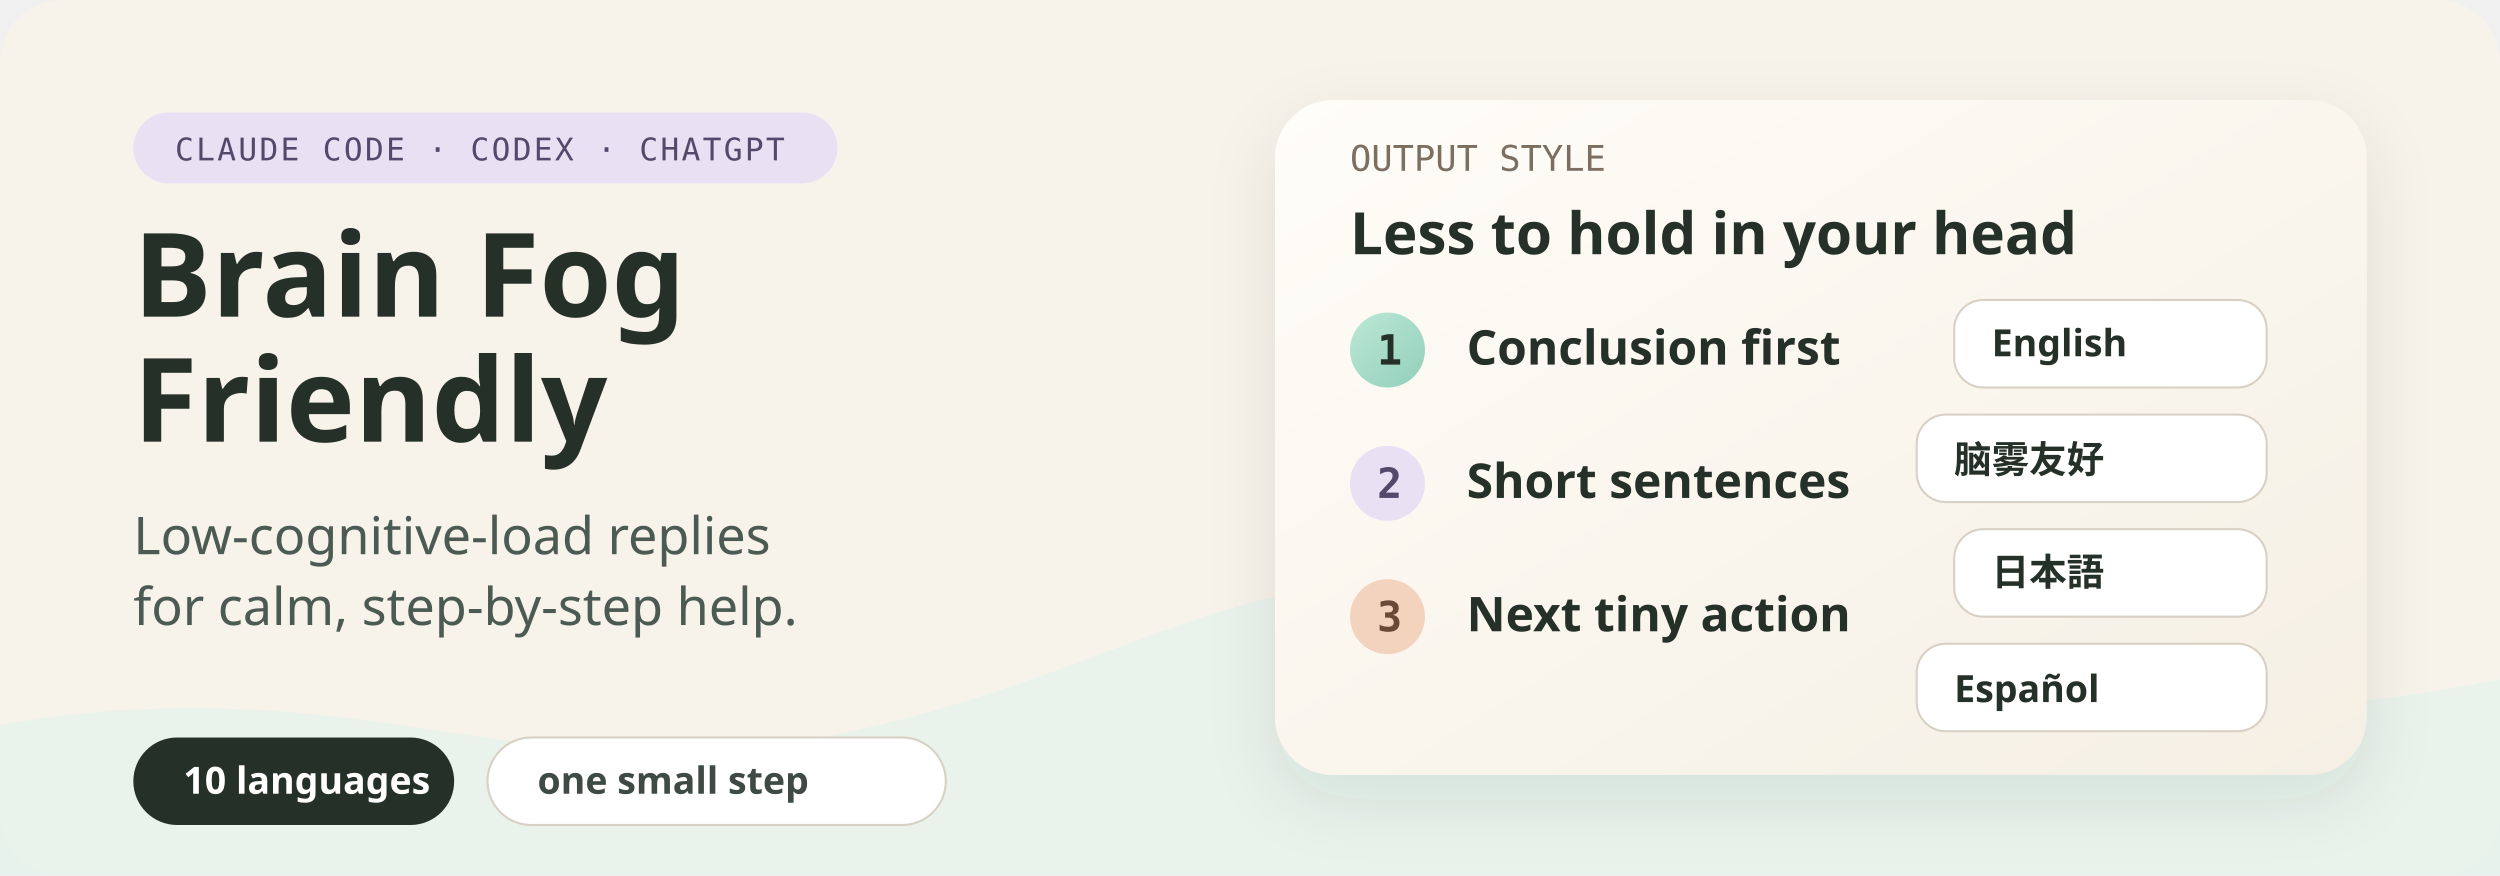
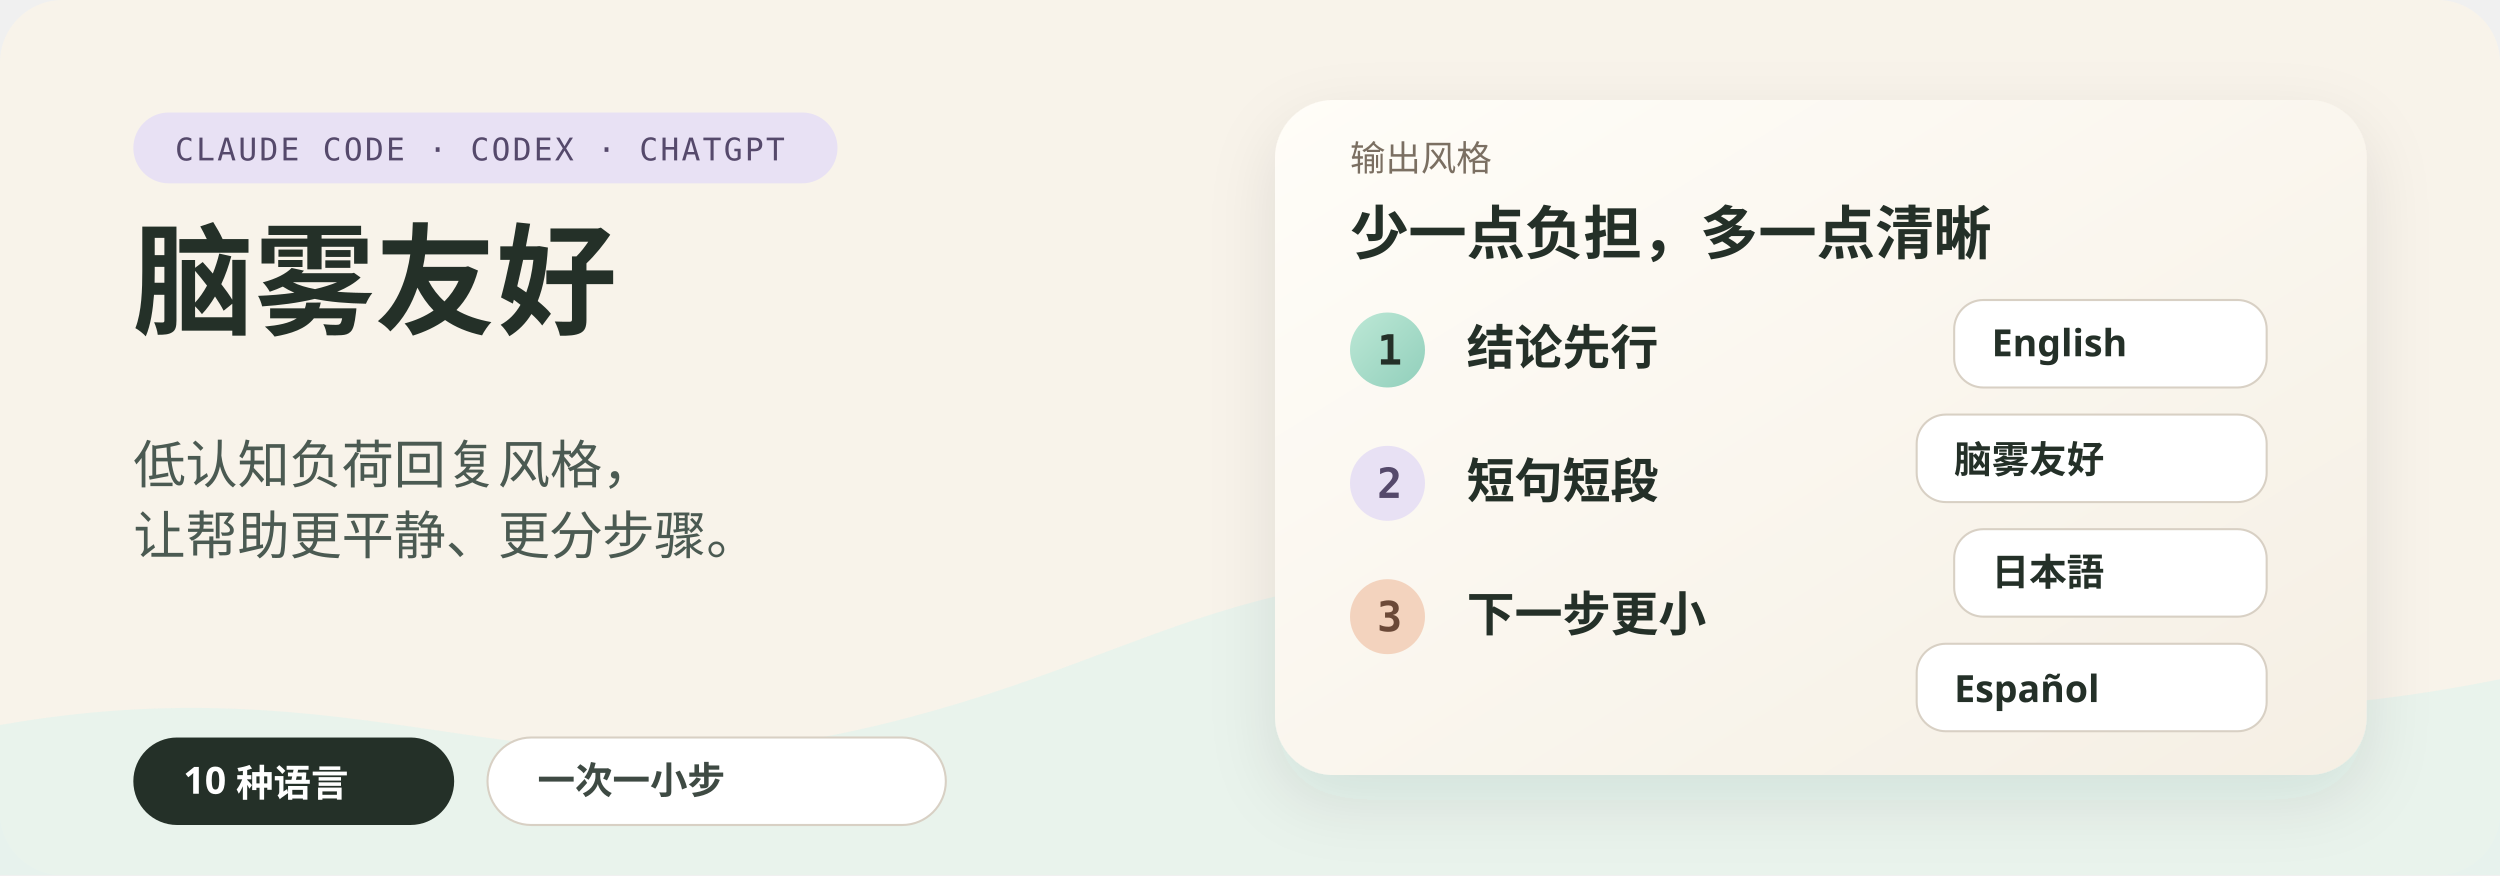
<svg xmlns="http://www.w3.org/2000/svg" width="1200" height="420" viewBox="0 0 1200 420" role="img" aria-labelledby="title desc">
  <defs>
    <linearGradient id="paper" x1="0" y1="0" x2="1" y2="1">
      <stop offset="0" stop-color="#FFFDF8" />
      <stop offset="1" stop-color="#F5EFE4" />
    </linearGradient>
    <linearGradient id="calm" x1="0" y1="0" x2="1" y2="1">
      <stop offset="0" stop-color="#BDE8D6" />
      <stop offset="1" stop-color="#91CFBB" />
    </linearGradient>
    <filter id="lift" x="-16%" y="-16%" width="132%" height="132%">
      <feDropShadow dx="0" dy="12" stdDeviation="16" flood-color="#263129" flood-opacity="0.10" />
    </filter>
  </defs>
  <rect width="1200" height="420" rx="30" fill="#F8F3EA" />
  <path d="M0 348 C170 318 252 382 394 354 C550 324 596 256 762 284 C928 314 1012 364 1200 326 L1200 420 L0 420 Z" fill="#E5F3EC" opacity="0.76" />
  <g id="title-block" transform="translate(64 54)">
    <rect x="0" y="0" width="338" height="34" rx="17" fill="#E8E1F4" />
    <text x="20" y="23" font-family="ui-monospace, SFMono-Regular, Menlo, Consolas, monospace" font-size="15" fill="#55496B" letter-spacing="1.1">CLAUDE CODE · CODEX · CHATGPT</text>
-     <text x="0" y="98" font-family="-apple-system, BlinkMacSystemFont, Segoe UI, PingFang SC, Hiragino Sans, Noto Sans, Arial, sans-serif" font-size="56" font-weight="780" fill="#243028">Brain Fog</text>
-     <text x="0" y="158" font-family="-apple-system, BlinkMacSystemFont, Segoe UI, PingFang SC, Hiragino Sans, Noto Sans, Arial, sans-serif" font-size="56" font-weight="780" fill="#243028">Friendly</text>
-     <text x="0" y="212" font-family="-apple-system, BlinkMacSystemFont, Segoe UI, PingFang SC, Hiragino Sans, Noto Sans, Arial, sans-serif" font-size="25" font-weight="520" fill="#4B5A52">Low-cognitive-load replies</text>
-     <text x="0" y="246" font-family="-apple-system, BlinkMacSystemFont, Segoe UI, PingFang SC, Hiragino Sans, Noto Sans, Arial, sans-serif" font-size="25" font-weight="520" fill="#4B5A52">for calm, step-by-step help.</text>
+     <text x="0" y="102" font-family="-apple-system, BlinkMacSystemFont, Segoe UI, PingFang SC, Hiragino Sans, Noto Sans, Arial, sans-serif" font-size="58" font-weight="780" fill="#243028">脑雾友好</text>
+     <text x="0" y="178" font-family="-apple-system, BlinkMacSystemFont, Segoe UI, PingFang SC, Hiragino Sans, Noto Sans, Arial, sans-serif" font-size="25" font-weight="520" fill="#4B5A52">低认知负荷回复风格，</text>
+     <text x="0" y="212" font-family="-apple-system, BlinkMacSystemFont, Segoe UI, PingFang SC, Hiragino Sans, Noto Sans, Arial, sans-serif" font-size="25" font-weight="520" fill="#4B5A52">让帮助更平静、更分步骤。</text>
    <g transform="translate(0 300)">
      <rect x="0" y="0" width="154" height="42" rx="21" fill="#243028" />
-       <text x="24" y="27" font-family="-apple-system, BlinkMacSystemFont, Segoe UI, PingFang SC, Hiragino Sans, Noto Sans, Arial, sans-serif" font-size="18" font-weight="690" fill="#FFFFFF">10 languages</text>
+       <text x="24" y="27" font-family="-apple-system, BlinkMacSystemFont, Segoe UI, PingFang SC, Hiragino Sans, Noto Sans, Arial, sans-serif" font-size="18" font-weight="690" fill="#FFFFFF">10 种语言</text>
      <rect x="170" y="0" width="220" height="42" rx="21" fill="#FFFFFF" stroke="#D8D0C4" />
-       <text x="194" y="27" font-family="-apple-system, BlinkMacSystemFont, Segoe UI, PingFang SC, Hiragino Sans, Noto Sans, Arial, sans-serif" font-size="18" font-weight="650" fill="#3E4A43">one small step</text>
+       <text x="194" y="27" font-family="-apple-system, BlinkMacSystemFont, Segoe UI, PingFang SC, Hiragino Sans, Noto Sans, Arial, sans-serif" font-size="18" font-weight="650" fill="#3E4A43">一次一小步</text>
    </g>
  </g>
  <g id="calm-flow" transform="translate(612 48)">
    <rect x="0" y="0" width="524" height="324" rx="28" fill="url(#paper)" filter="url(#lift)" />
    <g transform="translate(36 34)">
-       <text x="0" y="0" font-family="ui-monospace, SFMono-Regular, Menlo, Consolas, monospace" font-size="17" fill="#7B6F62">OUTPUT STYLE</text>
-       <text x="0" y="40" font-family="-apple-system, BlinkMacSystemFont, Segoe UI, PingFang SC, Hiragino Sans, Noto Sans, Arial, sans-serif" font-size="28" font-weight="730" fill="#243028">Less to hold in your head</text>
+       <text x="0" y="0" font-family="ui-monospace, SFMono-Regular, Menlo, Consolas, monospace" font-size="17" fill="#7B6F62">输出风格</text>
+       <text x="0" y="40" font-family="-apple-system, BlinkMacSystemFont, Segoe UI, PingFang SC, Hiragino Sans, Noto Sans, Arial, sans-serif" font-size="28" font-weight="730" fill="#243028">少一点负担，多一点清晰</text>
    </g>
    <g transform="translate(36 102)">
      <circle cx="18" cy="18" r="18" fill="url(#calm)" />
      <text x="13" y="25" font-family="ui-monospace, SFMono-Regular, Menlo, Consolas, monospace" font-size="20" font-weight="700" fill="#243028">1</text>
-       <text x="56" y="25" font-family="-apple-system, BlinkMacSystemFont, Segoe UI, PingFang SC, Hiragino Sans, Noto Sans, Arial, sans-serif" font-size="23" font-weight="650" fill="#243028">Conclusion first</text>
+       <text x="56" y="25" font-family="-apple-system, BlinkMacSystemFont, Segoe UI, PingFang SC, Hiragino Sans, Noto Sans, Arial, sans-serif" font-size="23" font-weight="650" fill="#243028">结论先行</text>
      <circle cx="18" cy="82" r="18" fill="#E8E1F4" />
      <text x="13" y="89" font-family="ui-monospace, SFMono-Regular, Menlo, Consolas, monospace" font-size="20" font-weight="700" fill="#55496B">2</text>
-       <text x="56" y="89" font-family="-apple-system, BlinkMacSystemFont, Segoe UI, PingFang SC, Hiragino Sans, Noto Sans, Arial, sans-serif" font-size="23" font-weight="650" fill="#243028">Short sentences</text>
+       <text x="56" y="89" font-family="-apple-system, BlinkMacSystemFont, Segoe UI, PingFang SC, Hiragino Sans, Noto Sans, Arial, sans-serif" font-size="23" font-weight="650" fill="#243028">短句短段</text>
      <circle cx="18" cy="146" r="18" fill="#F3D3BE" />
      <text x="13" y="153" font-family="ui-monospace, SFMono-Regular, Menlo, Consolas, monospace" font-size="20" font-weight="700" fill="#6B4938">3</text>
-       <text x="56" y="153" font-family="-apple-system, BlinkMacSystemFont, Segoe UI, PingFang SC, Hiragino Sans, Noto Sans, Arial, sans-serif" font-size="23" font-weight="650" fill="#243028">Next tiny action</text>
+       <text x="56" y="153" font-family="-apple-system, BlinkMacSystemFont, Segoe UI, PingFang SC, Hiragino Sans, Noto Sans, Arial, sans-serif" font-size="23" font-weight="650" fill="#243028">下一步更小</text>
    </g>
    <g transform="translate(326 96)">
      <rect x="0" y="0" width="150" height="42" rx="14" fill="#FFFFFF" stroke="#D8D0C4" />
      <text x="18" y="27" font-family="-apple-system, BlinkMacSystemFont, Segoe UI, PingFang SC, Hiragino Sans, Noto Sans, Arial, sans-serif" font-size="18" font-weight="680" fill="#243028">English</text>
      <rect x="-18" y="55" width="168" height="42" rx="14" fill="#FFFFFF" stroke="#D8D0C4" />
      <text x="0" y="83" font-family="-apple-system, BlinkMacSystemFont, Segoe UI, PingFang SC, Hiragino Sans, Noto Sans, Arial, sans-serif" font-size="18" font-weight="680" fill="#243028">脑雾友好</text>
      <rect x="0" y="110" width="150" height="42" rx="14" fill="#FFFFFF" stroke="#D8D0C4" />
      <text x="18" y="137" font-family="-apple-system, BlinkMacSystemFont, Segoe UI, PingFang SC, Hiragino Sans, Noto Sans, Arial, sans-serif" font-size="18" font-weight="680" fill="#243028">日本語</text>
      <rect x="-18" y="165" width="168" height="42" rx="14" fill="#FFFFFF" stroke="#D8D0C4" />
      <text x="0" y="193" font-family="-apple-system, BlinkMacSystemFont, Segoe UI, PingFang SC, Hiragino Sans, Noto Sans, Arial, sans-serif" font-size="18" font-weight="680" fill="#243028">Español</text>
    </g>
  </g>
</svg>
